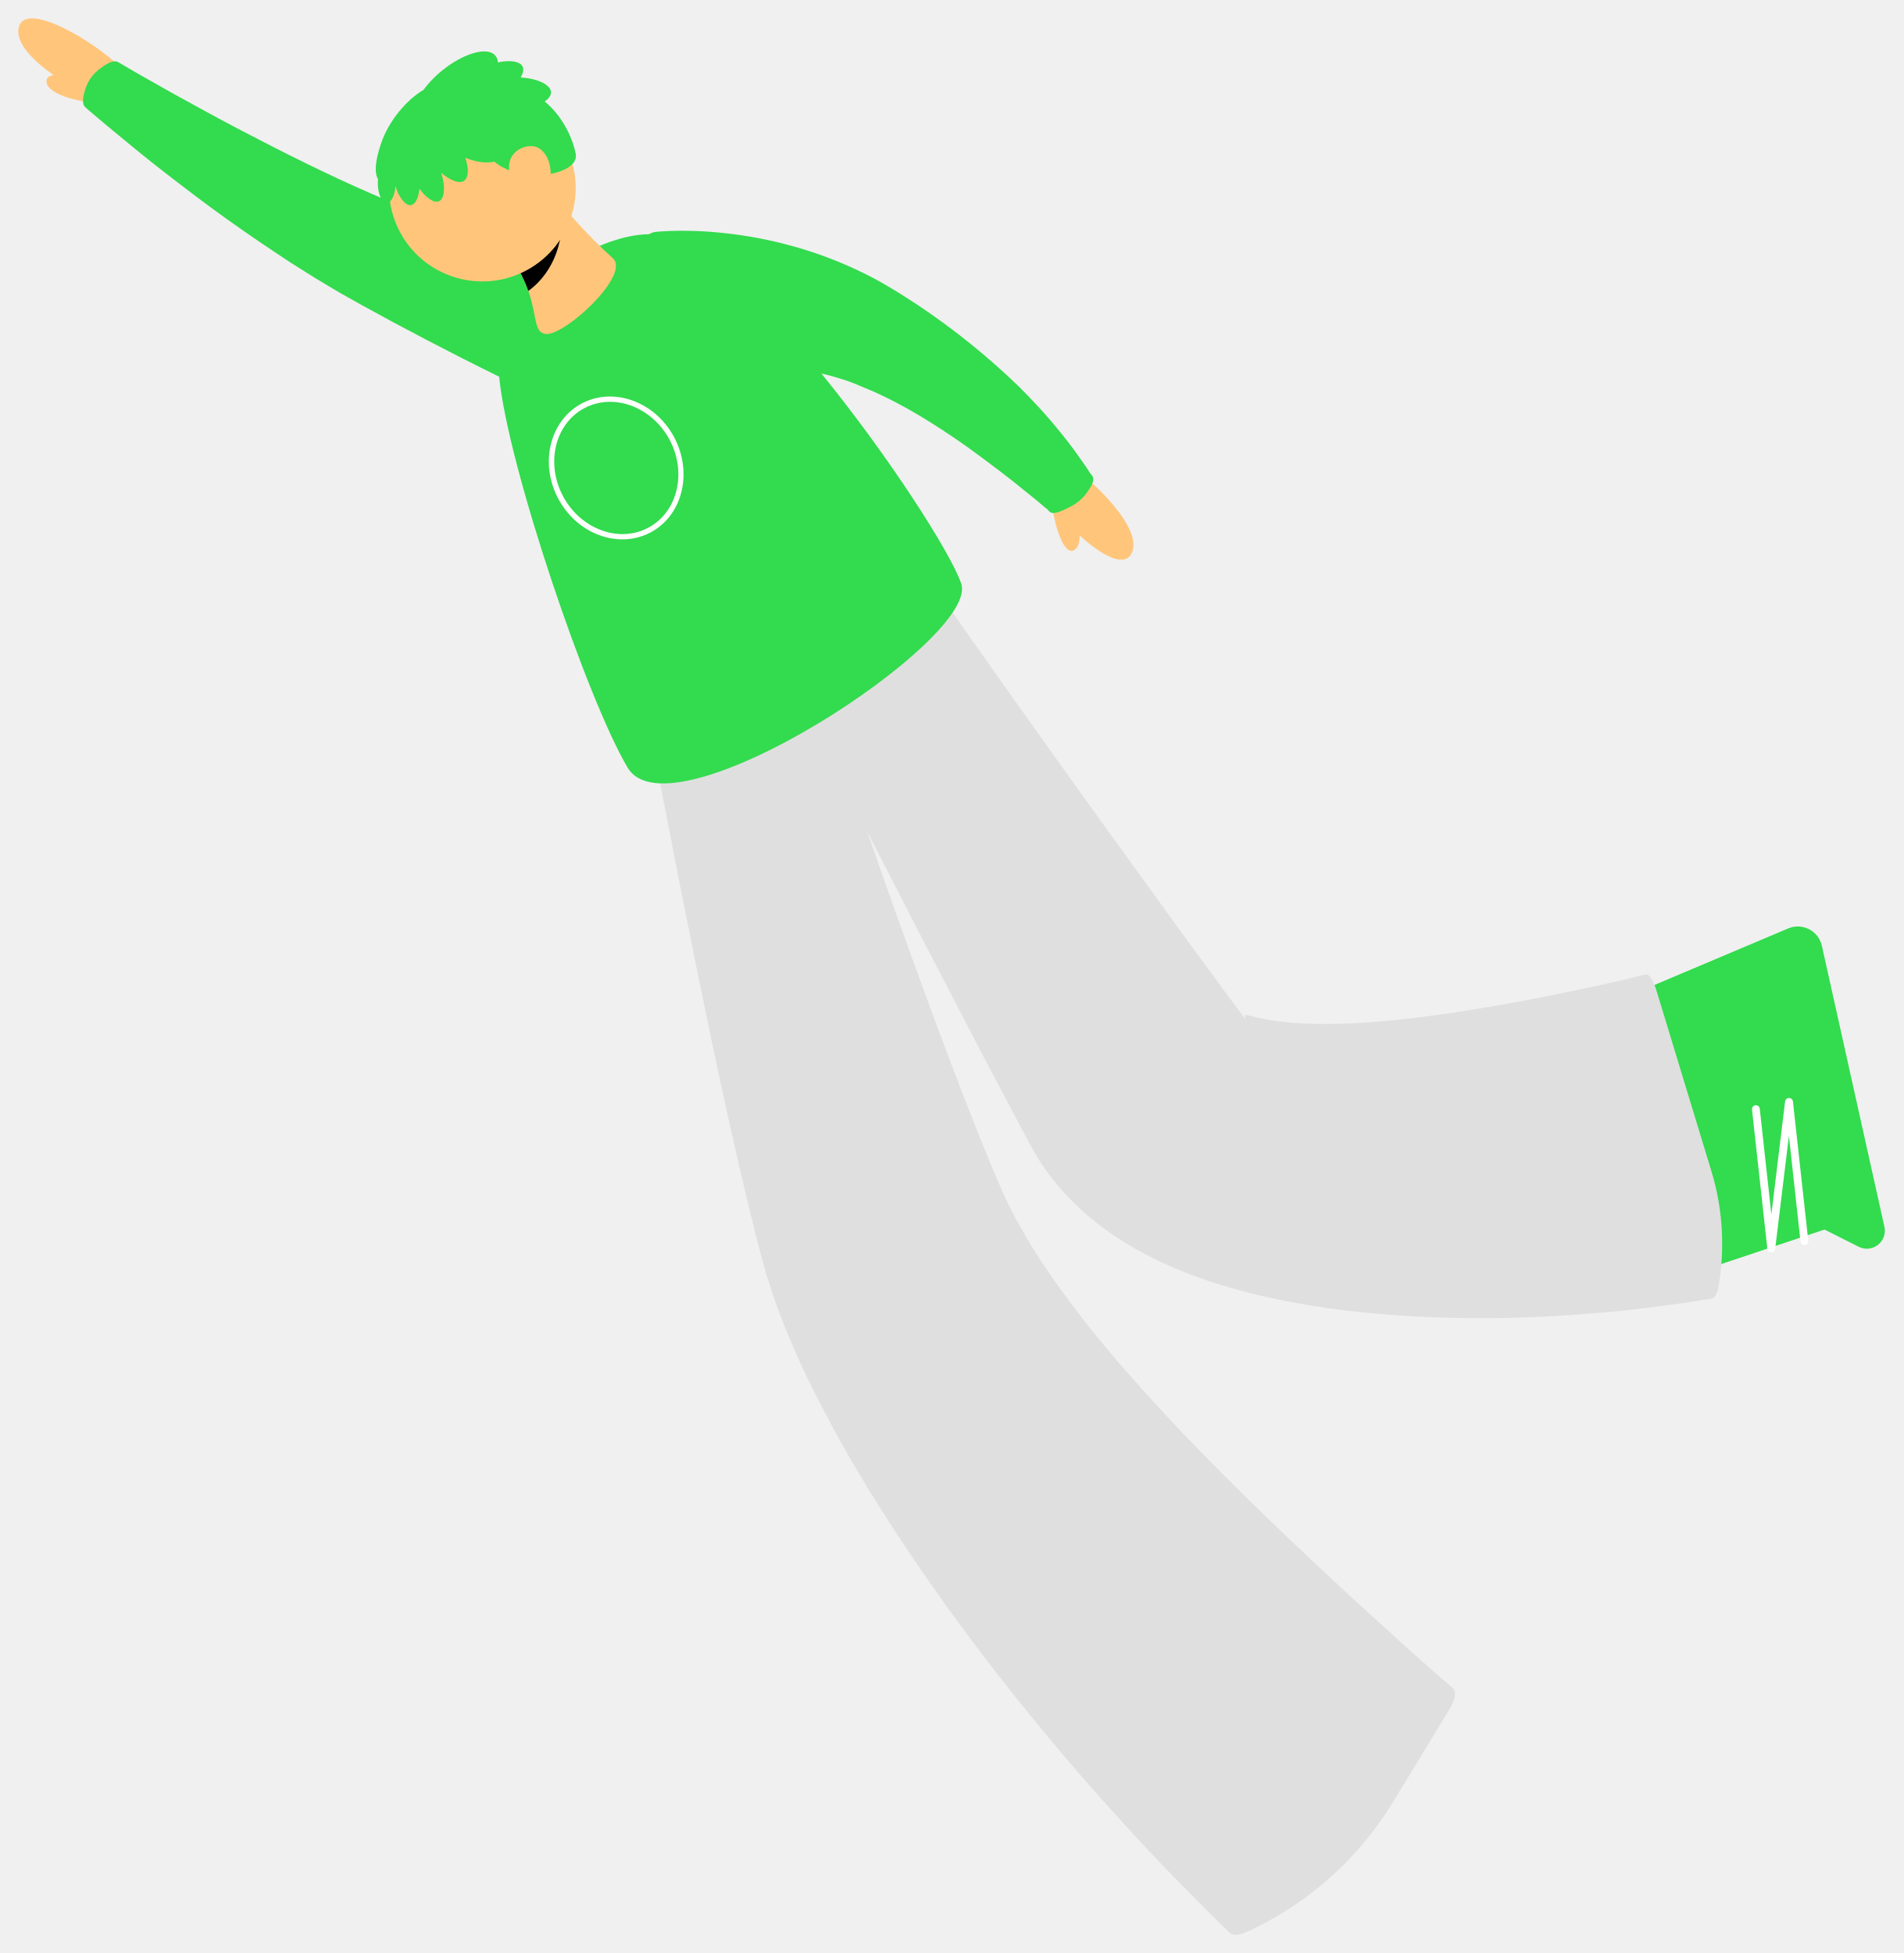
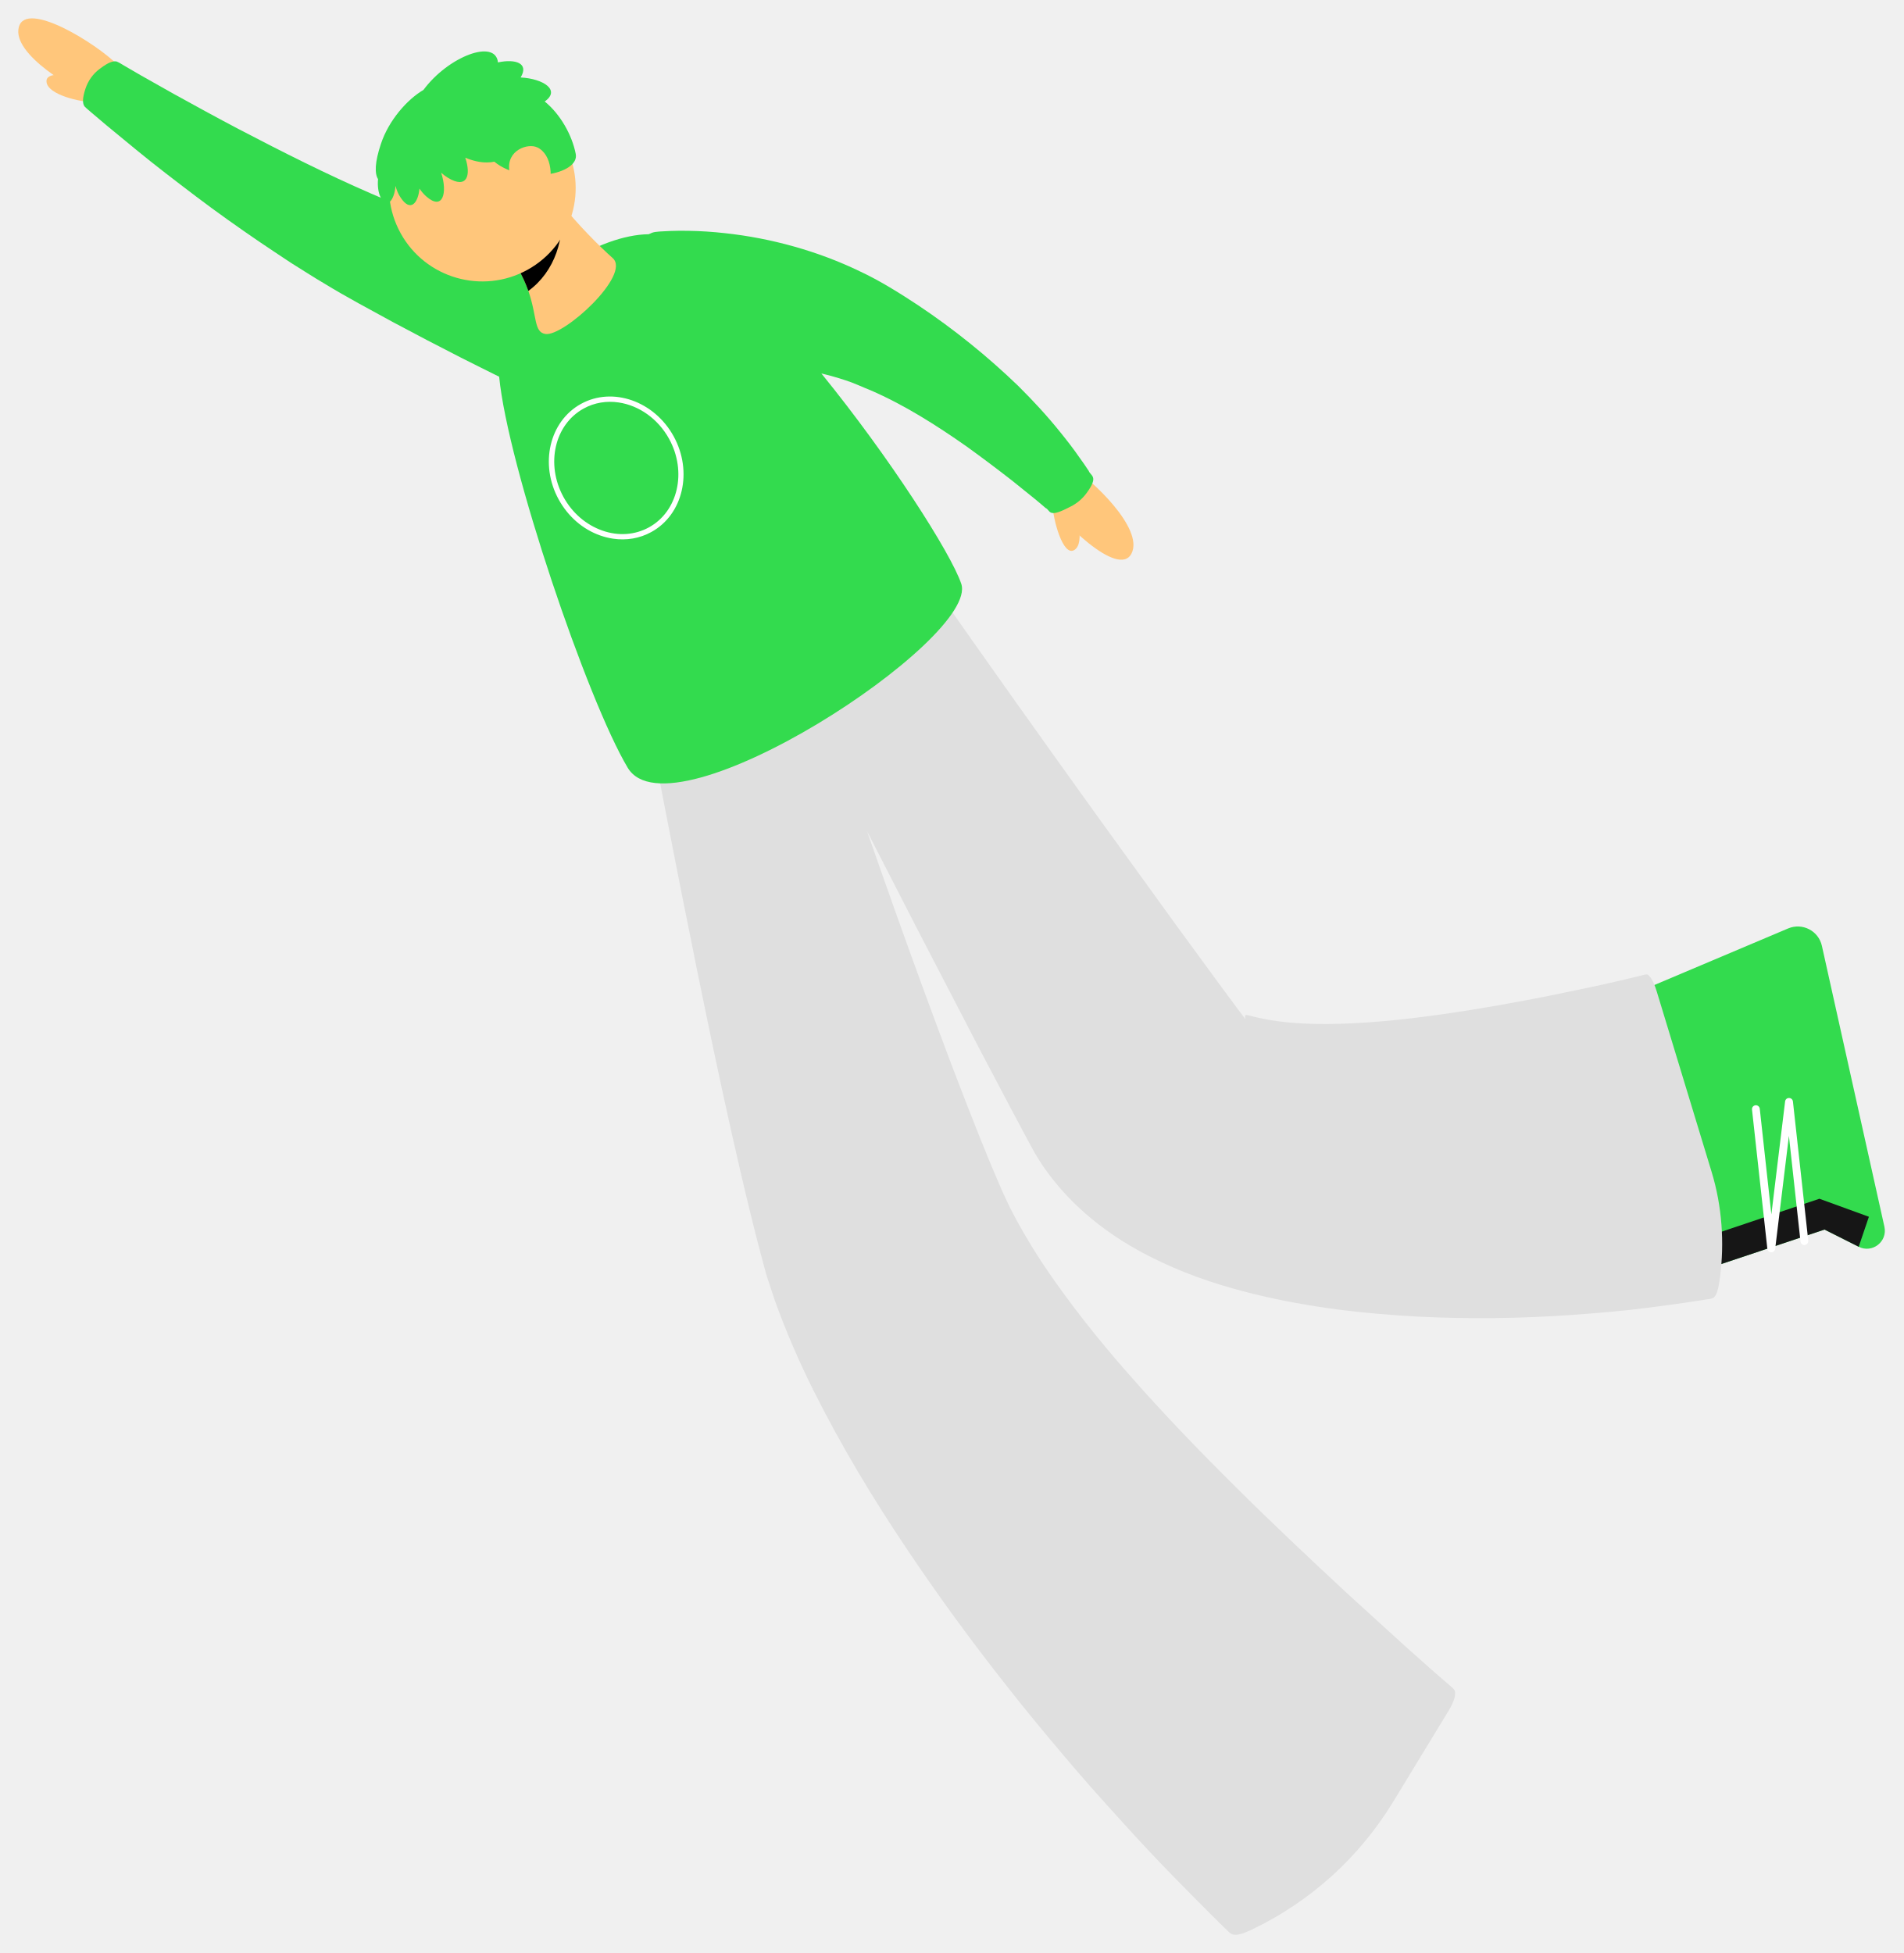
<svg xmlns="http://www.w3.org/2000/svg" width="623.0" height="639.3" viewBox="78.9 5.5 623.0 639.3" fill="none">
  <path d="M420.483 167.539C425.656 175.788 444.959 194.912 449.228 186.727C453.497 178.541 435.832 162.118 429.843 158.667C423.854 155.215 420.483 167.539 420.483 167.539Z" fill="#FFC67B" />
  <path d="M423.393 170.675C423.511 175.33 426.785 187.864 430.537 185.539C434.29 183.214 431.038 172.194 429.392 169.315C427.779 166.441 423.393 170.675 423.393 170.675Z" fill="#FFC67B" />
  <path d="M117.351 26.7C110.505 19.784 87.441 5.408 85.061 14.365C82.685 23.288 103.558 35.372 110.173 37.441C116.789 39.51 117.346 26.735 117.346 26.735L117.351 26.7Z" fill="#FFC67B" />
  <path d="M110.597 32.938C106.444 30.847 93.828 27.784 94.119 32.218C94.382 36.614 105.666 38.952 108.979 38.881C112.292 38.81 110.632 32.943 110.632 32.943L110.597 32.938Z" fill="#FFC67B" />
  <path d="M609.235 332.646L664.185 309.412C668.831 307.465 674.12 310.181 675.216 315.121L695.68 407.068C696.751 411.935 691.707 415.86 687.261 413.621L676.077 407.994L623.333 425.582L609.201 332.641L609.235 332.646Z" fill="#33DB4E" />
+   <path d="M623.333 425.582L676.077 407.994L687.261 413.621L690.6 403.8L674.4 397.9L627.2 413.8Z" fill="#161616" />
  <path d="M617.889 324.512C617.058 324.424 616.329 324.843 615.502 324.966L610.654 326.145C607.377 326.925 604.035 327.659 600.694 328.394C593.992 329.755 587.27 331.254 580.584 332.512C567.171 335.058 553.839 337.299 540.894 338.824C528.057 340.331 515.435 341.096 504.806 340.506C499.577 340.223 494.828 339.555 491.494 338.815C488.081 338.134 486.449 337.295 486.44 338.066C486.425 338.17 486.409 338.273 486.428 338.381C486.408 338.519 486.422 338.661 486.47 338.809C486.465 338.843 486.509 339.025 486.44 339.015L485.62 337.91L483.945 335.695L477.331 326.74L464.092 308.654L437.672 272.105C420.102 247.686 402.631 223.071 385.342 198.413L385.307 198.408C377.344 186.936 361.955 182.9 349.215 189.444C339.674 194.32 334.115 203.86 333.828 213.865C328.05 210.41 321.063 208.953 313.938 210.322C298.573 213.246 288.503 228.09 291.428 243.454C298.173 278.811 305.027 313.903 312.475 349.259C316.218 366.922 320.1 384.606 324.5 402.577C325.593 407.06 326.715 411.583 327.965 416.194C328.602 418.537 329.126 420.687 329.851 423.148L332.518 431.237C336.303 441.74 340.584 451.508 345.191 460.727C354.412 479.131 364.633 495.997 375.365 512.026C386.092 528.088 397.348 543.421 409.04 558.187C414.861 565.618 420.856 572.83 426.894 579.977C432.928 587.159 439.135 594.121 445.421 601.024C451.667 607.957 458.037 614.767 464.605 621.431L474.507 631.435L479.564 636.434L480.855 637.68C481.286 638.095 481.711 638.544 482.389 638.715C483.733 639.125 485.712 638.574 489.349 636.794C507.641 627.875 523.594 613.867 534.971 595.176L553.034 565.496C555.027 562.243 555.367 560.185 555.073 559.088C554.948 558.507 554.537 558.2 554.13 557.859L552.98 556.845L548.277 552.776L538.839 544.387L520.046 527.271C507.63 515.736 495.263 504.102 483.35 492.255C471.402 480.403 459.829 468.396 449.034 456.117C438.164 443.863 428.261 431.259 419.895 418.708C415.798 412.445 412.187 406.219 409.205 400.262L407.148 395.882L404.719 390.218C403.068 386.425 401.481 382.431 399.854 378.466C393.467 362.519 387.265 346.038 381.21 329.507C374.903 312.308 368.754 294.991 362.689 277.581L378.448 308.301L399.412 348.715L410.083 368.95L415.502 379.097L416.88 381.655L417.571 382.917L419.131 385.431C420.209 387.172 421.375 388.785 422.581 390.369C423.782 391.987 425.038 393.473 426.299 394.924C431.41 400.74 437.039 405.438 442.549 409.276C448.094 413.118 453.559 416.071 458.845 418.575C469.486 423.594 479.405 426.609 488.992 429.012C508.084 433.667 525.726 435.542 542.979 436.481C560.174 437.341 576.902 437.079 593.375 435.935C601.616 435.329 609.828 434.683 617.998 433.61C622.081 433.09 626.163 432.571 630.295 431.953L636.513 431.012C637.566 430.781 638.653 430.802 639.668 430.355C640.723 429.633 641.292 427.926 641.885 423.446C643.313 412.381 642.588 400.434 639.107 389.063L621.173 330.092C619.95 326.012 618.669 324.698 617.875 324.369L617.889 324.512Z" fill="#DFDFDF" />
  <path d="M435.187 159.564C434.241 158.124 433.261 156.679 432.235 155.297C430.269 152.442 428.174 149.743 426.005 147.068C421.707 141.688 417.01 136.636 412.109 131.765C402.146 122.174 391.293 113.365 379.399 105.42C373.54 101.566 367.053 97.444 360.183 94.248C353.328 90.95 346.17 88.273 338.783 86.196C331.396 84.118 323.849 82.649 316.101 81.817C312.23 81.385 308.334 81.124 304.338 81.059C302.342 81.009 300.337 81.028 298.252 81.106L295.066 81.267C294.496 81.323 293.965 81.349 293.355 81.435C293.07 81.463 292.774 81.559 292.444 81.651C292.297 81.7 292.149 81.748 291.957 81.86L291.208 82.171C283.146 82.276 273.326 85.951 264.572 91.681C258.123 89.672 251.675 87.663 245.241 85.551C237.572 83.01 229.917 80.365 222.347 77.628C218.578 76.262 214.742 74.886 211.205 73.378C207.585 71.964 203.951 70.407 200.351 68.855C185.858 62.563 171.439 55.298 157.09 47.798C149.918 44.031 142.801 40.131 135.688 36.197L125.053 30.195L119.779 27.131C118.902 26.649 118.079 26.036 117.118 25.647C116.067 25.386 114.532 25.791 111.803 27.846L111.487 28.081C109.395 29.633 107.767 31.851 106.883 34.495C105.8 37.777 105.914 39.375 106.548 40.312C107.277 41.088 108.134 41.706 108.907 42.418L113.684 46.463L123.361 54.431C129.812 59.742 136.476 64.805 143.14 69.867C149.838 74.934 156.675 79.776 163.631 84.53C167.109 86.907 170.665 89.225 174.183 91.573C177.789 93.794 181.341 96.146 185.06 98.313C192.308 102.759 200.161 106.909 207.44 110.902C214.861 114.882 222.298 118.759 229.78 122.572C233.927 124.697 238.124 126.724 242.277 128.815C245.092 157.969 271.173 234.763 284.351 256.81C298.626 280.705 399.638 214.548 393.517 196.568C390.147 186.584 370.032 155.149 347.738 127.747C350.418 128.39 353.084 129.136 355.729 130.019C358.315 130.824 361.134 132.19 363.857 133.261C374.818 138.011 385.196 144.572 395.285 151.652C400.3 155.275 405.265 158.997 410.21 162.856L417.524 168.752C418.747 169.741 419.932 170.76 421.116 171.778C422.7 172.47 421.895 175.055 428.046 171.961L429.337 171.309C431.348 170.307 433.149 168.818 434.56 166.884C438.698 161.243 435.768 161.336 435.222 159.569L435.187 159.564Z" fill="#33DB4E" />
  <path d="M279.577 181.836C278.167 181.627 276.778 181.281 275.375 180.792C269.664 178.786 264.838 174.594 261.765 169.01C255.43 157.462 258.706 143.403 269.073 137.701C279.439 131.999 293.065 136.793 299.4 148.341C305.736 159.889 302.459 173.948 292.093 179.649C288.268 181.753 283.944 182.482 279.543 181.83L279.577 181.836ZM281.403 137.244C277.483 136.663 273.494 137.267 269.935 139.234C260.412 144.463 257.435 157.443 263.328 168.187C266.177 173.387 270.694 177.288 276.003 179.163C281.277 181.033 286.711 180.644 291.3 178.127C300.823 172.897 303.799 159.918 297.907 149.173C294.225 142.48 287.936 138.211 281.403 137.244Z" fill="white" />
  <path d="M257.385 114.821C263.352 115.81 285.59 95.426 279.44 89.983C275.095 86.107 268.082 79.131 262.338 71.887C260.004 68.906 257.846 65.917 256.16 63.068L241.372 83.677C247.247 90.274 250.186 96.049 251.843 100.756C254.75 109.126 253.579 114.187 257.385 114.821Z" fill="#FFC67B" />
  <path d="M251.848 100.722C260.394 94.504 264.231 83.304 262.338 71.887C260.004 68.906 257.846 65.917 256.16 63.068L241.372 83.677C247.247 90.274 250.186 96.049 251.843 100.756L251.848 100.722Z" fill="black" />
  <path d="M210.026 81.846C218.169 96.612 236.771 101.967 251.539 93.826C266.307 85.685 271.662 67.085 263.519 52.319C255.376 37.552 236.774 32.197 222.006 40.339C207.237 48.48 201.883 67.079 210.026 81.846Z" fill="#FFC67B" />
  <path d="M257.13 38.76C262.531 35.028 256.765 31.259 249.305 30.856C252.141 26.182 247.617 24.704 241.884 25.928C241.108 18.119 225.668 23.913 217.502 34.929C212.192 38.042 206.121 44.871 203.564 52.643C201.547 58.668 201.499 62.315 202.635 64.134C202.443 66.143 202.648 68.317 203.421 69.977C205.507 74.396 208.032 70.87 208.35 66.35C208.736 67.778 209.275 69.122 210.061 70.222C213.251 75.016 215.729 72.046 216.196 67.231C216.859 68.208 217.578 69.052 218.385 69.769C223.914 74.663 225.425 68.493 223.291 62.029C224.005 62.662 224.73 63.226 225.504 63.692C231.791 67.504 233.142 62.891 231.186 57.12C233.535 58.101 236.009 58.713 238.334 58.671C239.283 58.671 240.036 58.572 240.69 58.423C250.147 66.217 268.643 62.563 267.345 55.906C266.171 49.831 262.378 42.945 257.204 38.736L257.13 38.76Z" fill="#33DB4E" />
  <path d="M254.765 53.762C251.72 52.257 244.655 54.654 245.604 61.294C246.548 67.968 256.39 72.447 257.877 69.048C260.006 64.164 259.781 56.191 254.736 53.723L254.765 53.762Z" fill="#FFC67B" />
  <path d="M669.923 412.985C669.923 412.985 669.741 413.028 669.633 413.047C668.92 413.117 668.293 412.603 668.218 411.924L664.419 377.319L659.923 414.314C659.827 414.967 659.298 415.451 658.635 415.423C657.966 415.429 657.443 414.93 657.363 414.286L652.341 368.715C652.271 368.002 652.746 367.405 653.464 367.301C654.177 367.23 654.804 367.745 654.879 368.423L658.678 403.028L663.174 366.034C663.271 365.38 663.799 364.897 664.462 364.925C665.131 364.918 665.654 365.417 665.735 366.061L670.756 411.632C670.807 412.237 670.445 412.781 669.889 412.979L669.923 412.985Z" fill="white" />
</svg>
